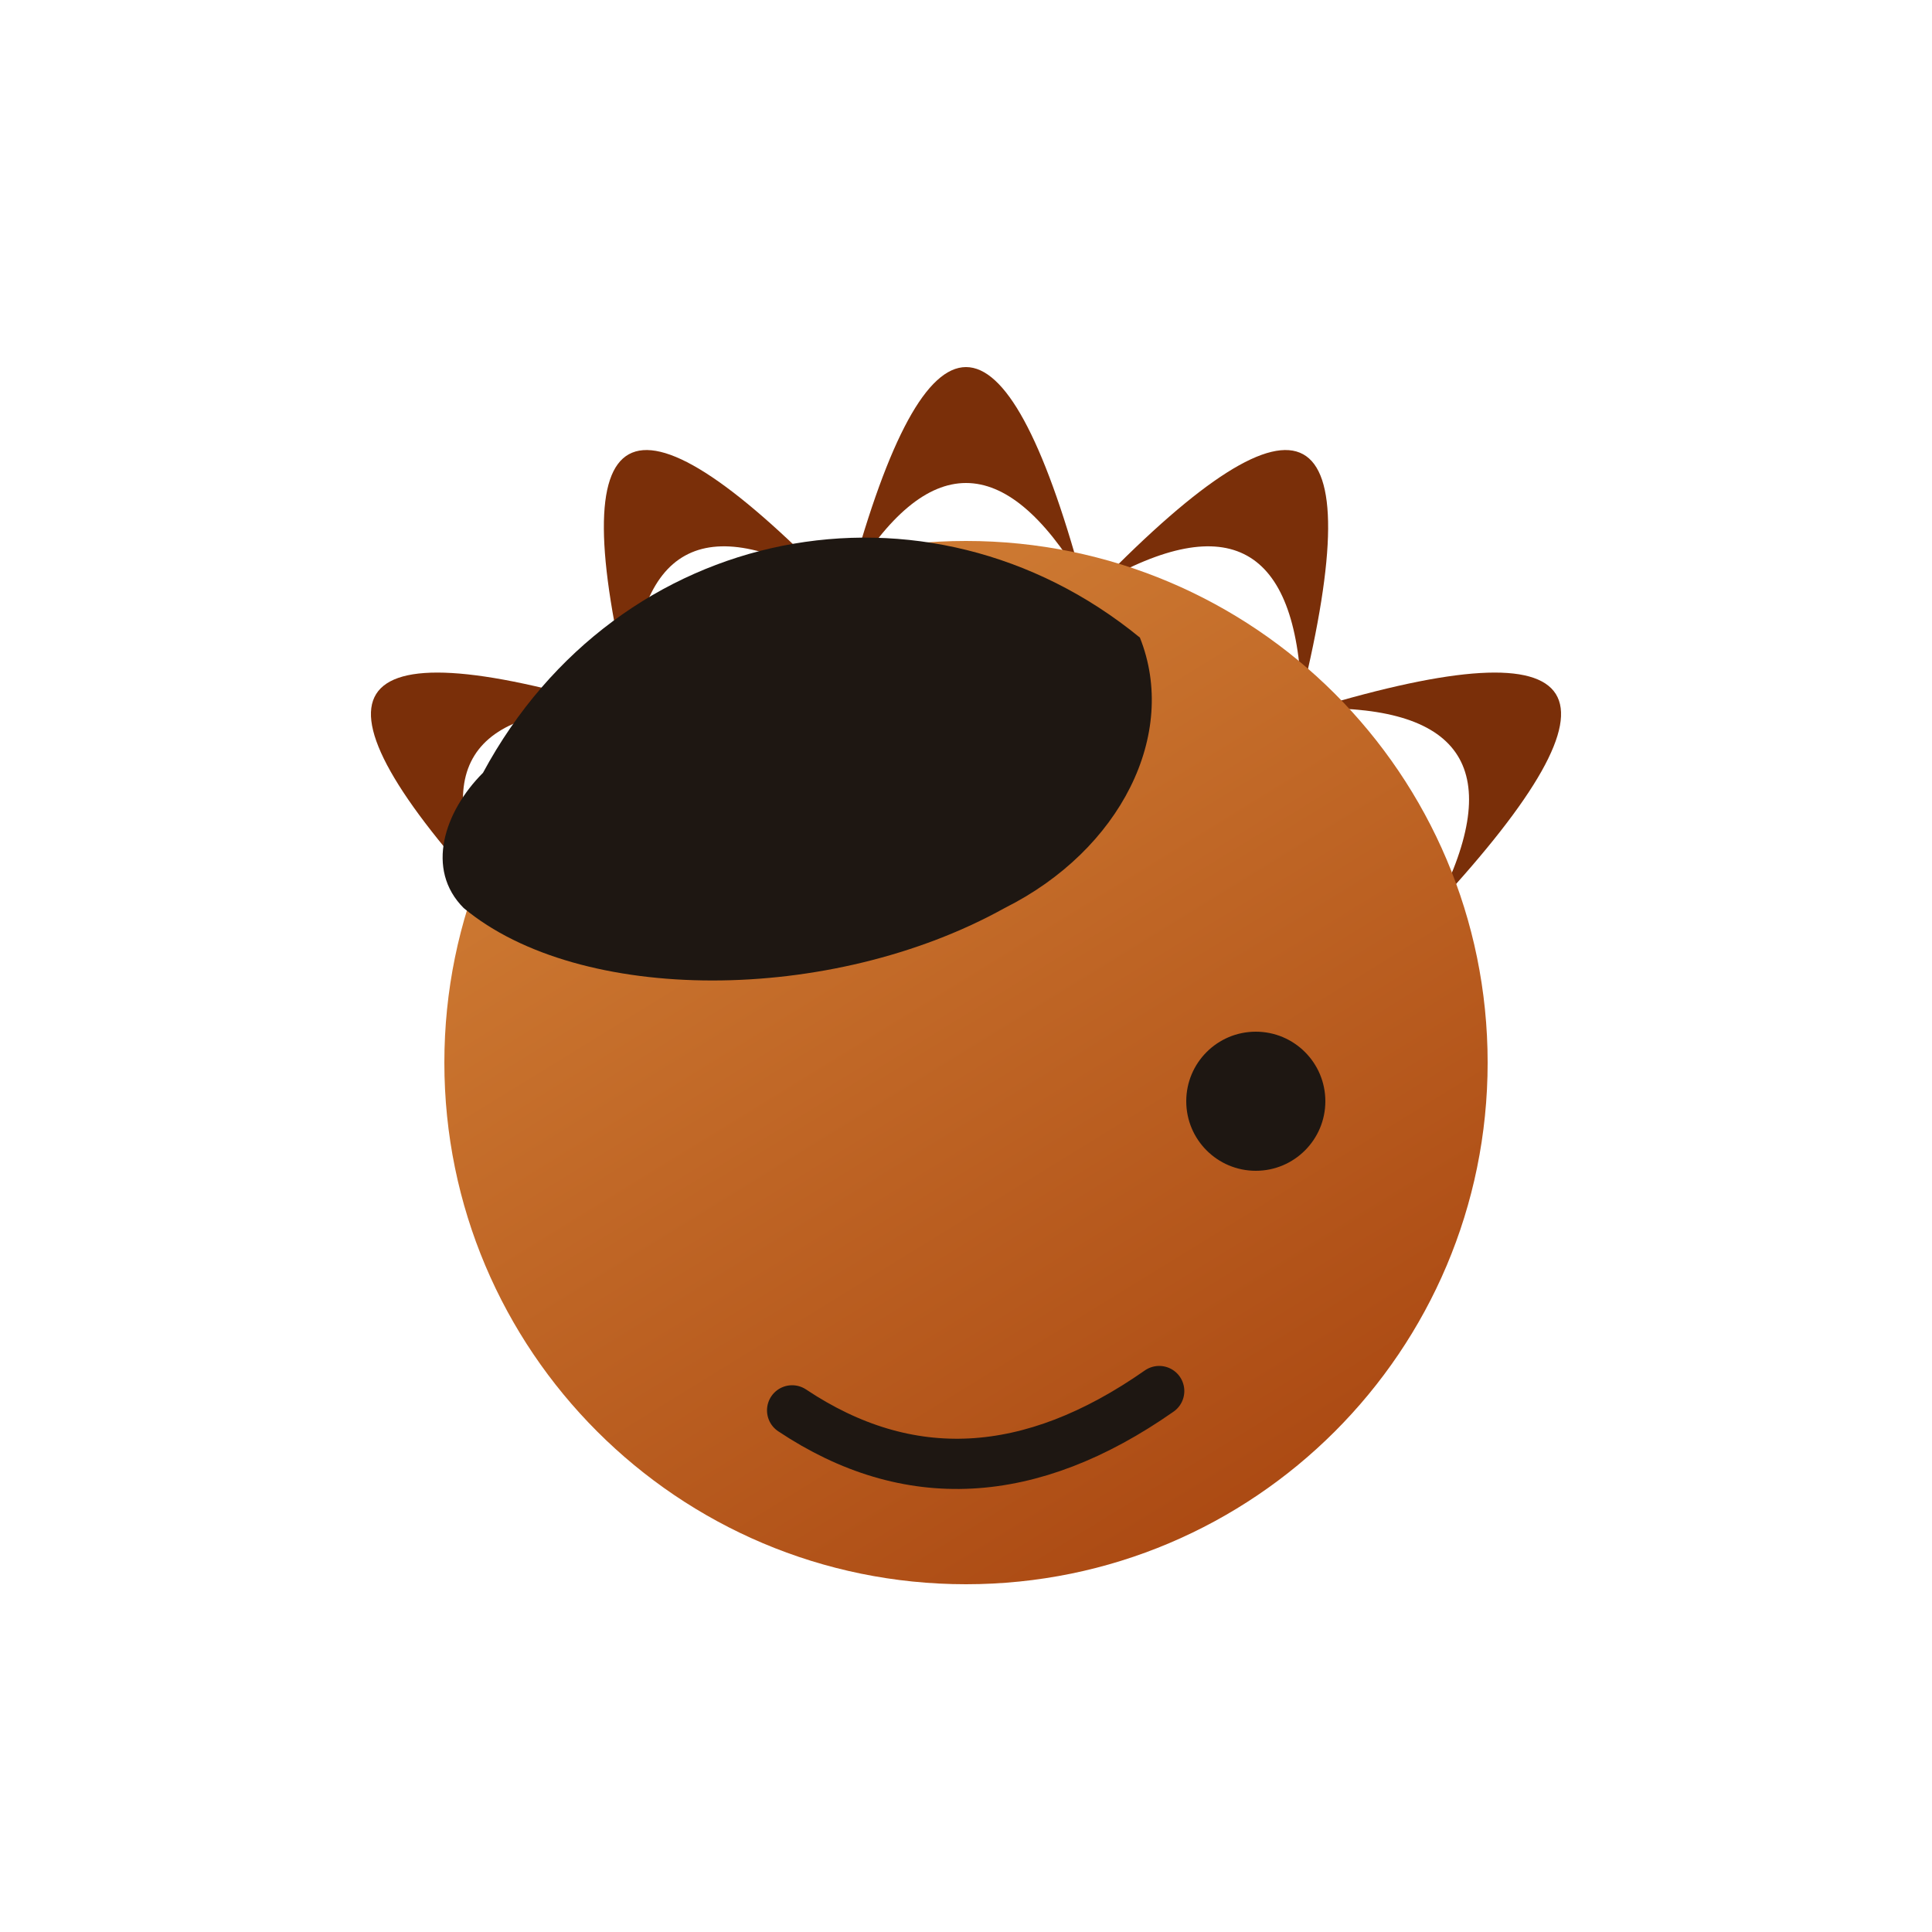
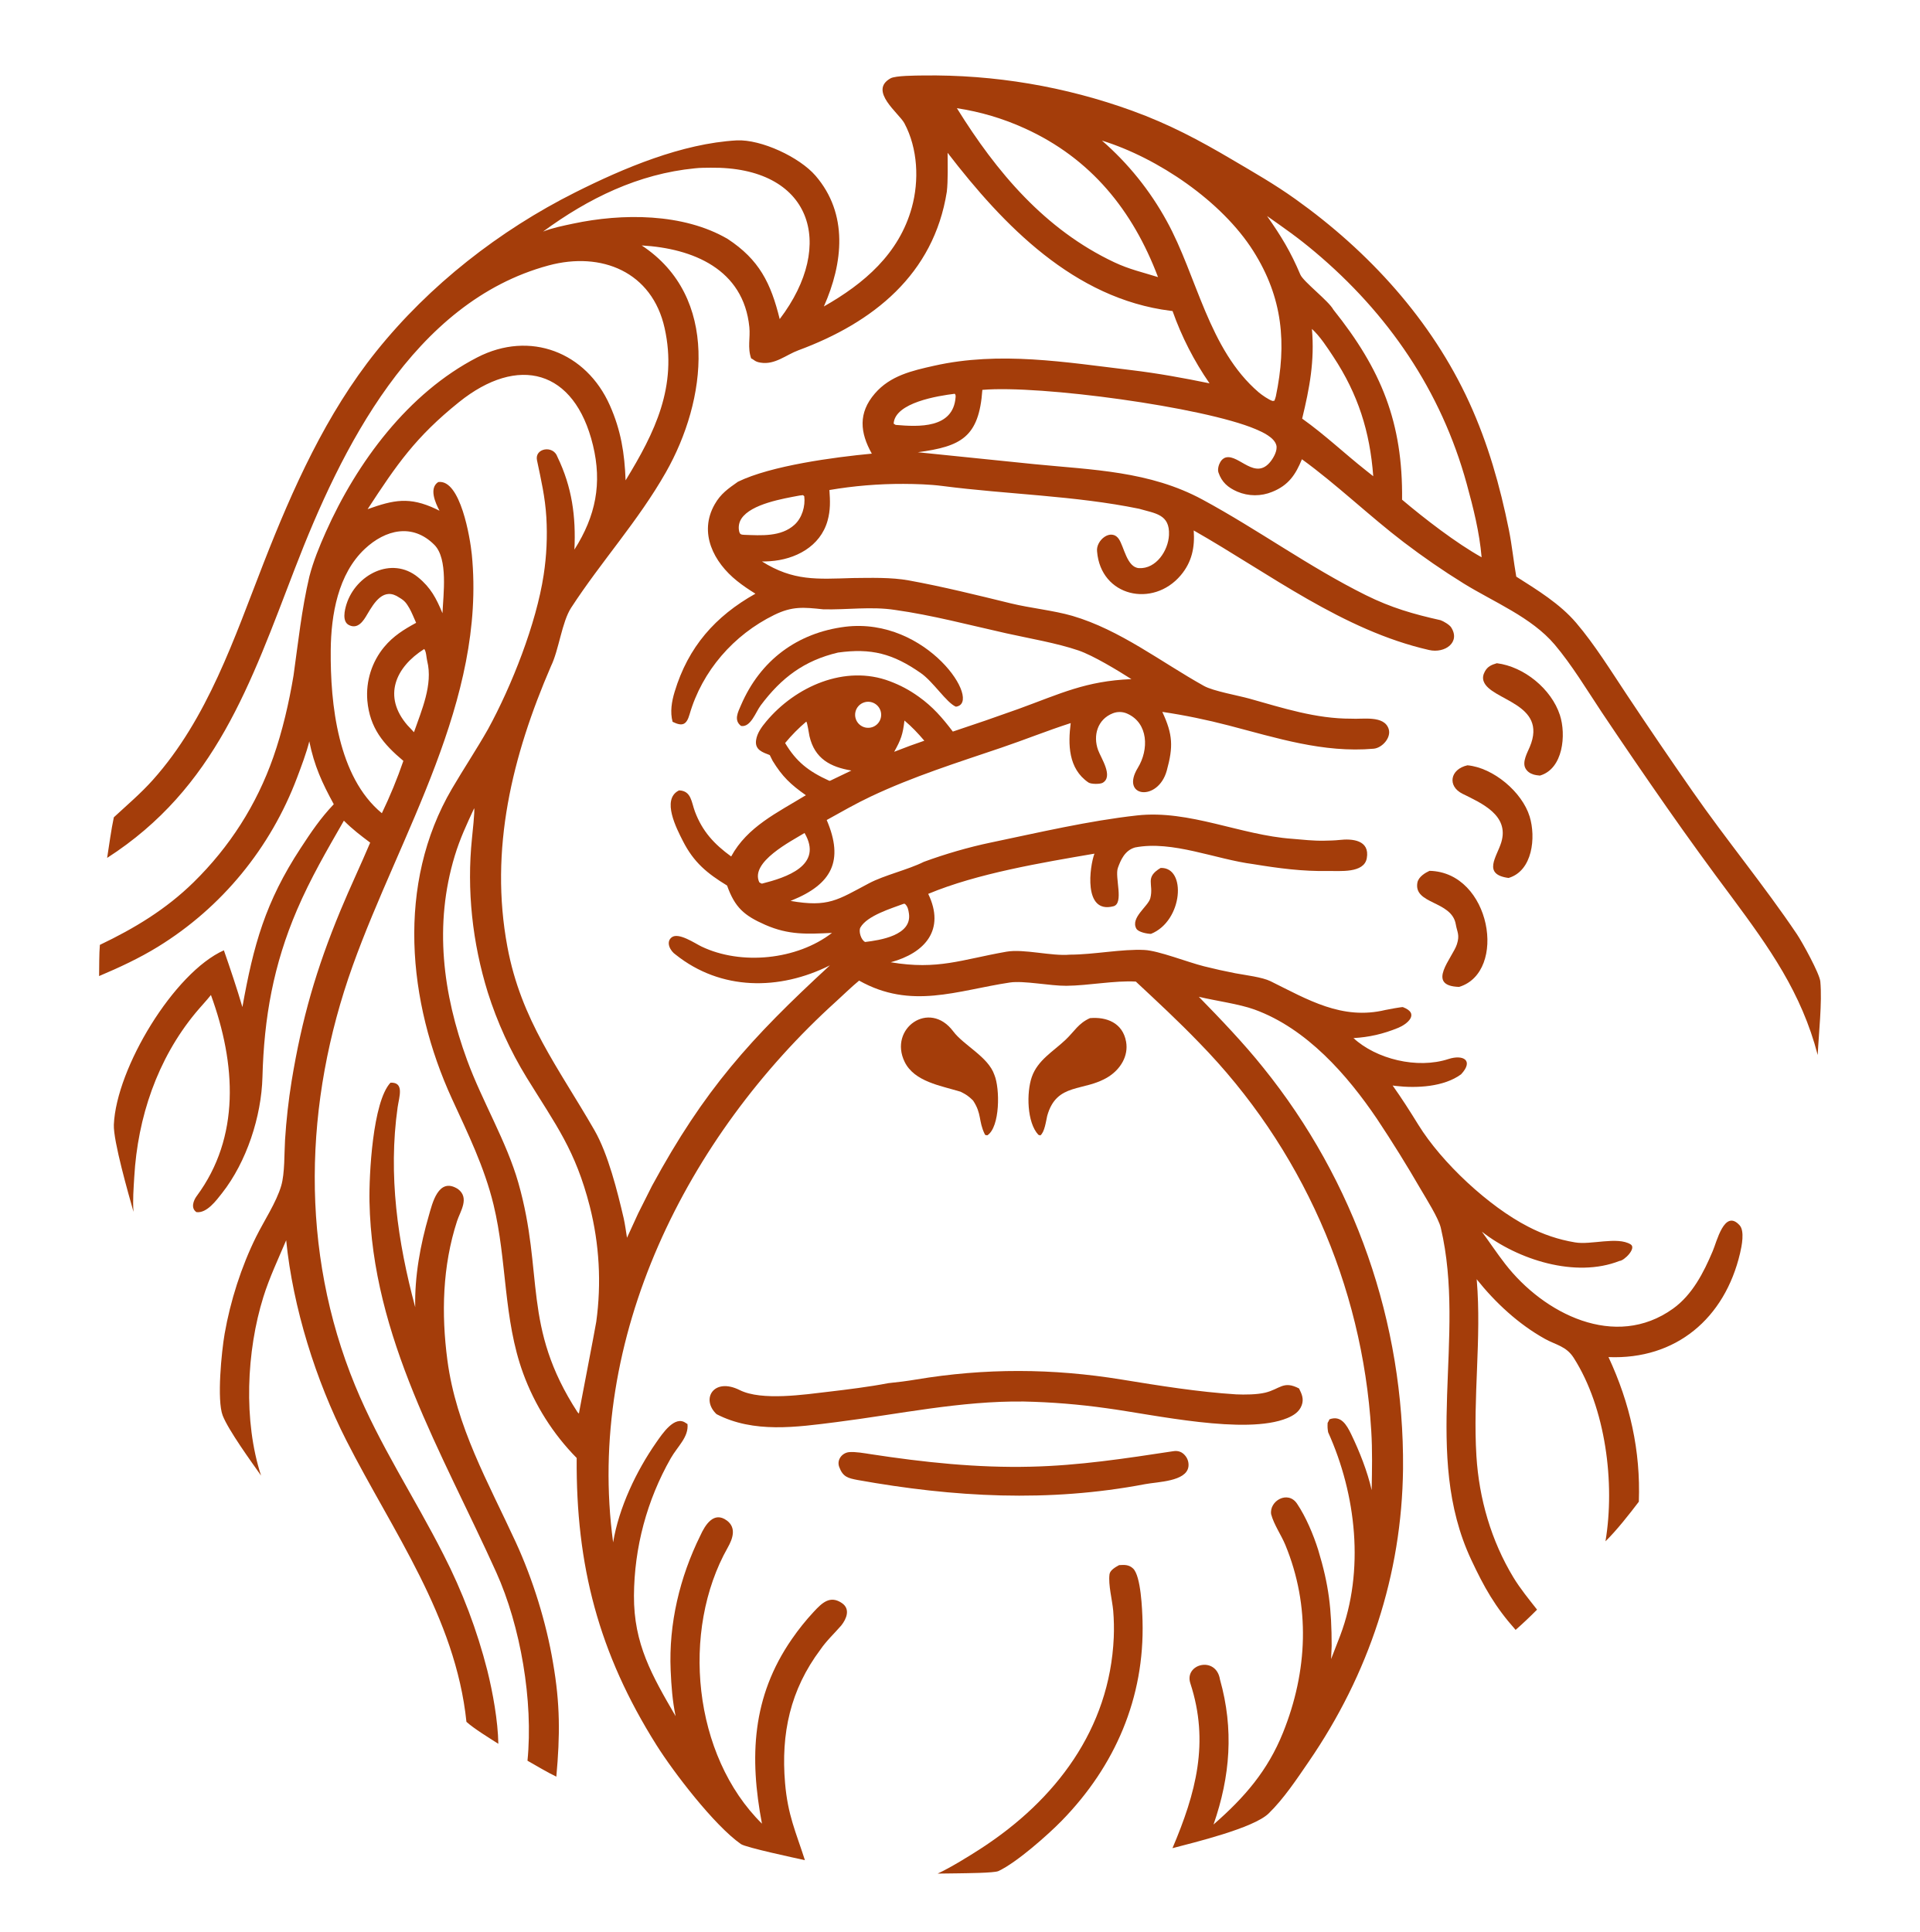
- <svg xmlns="http://www.w3.org/2000/svg" viewBox="0 0 100 100">
-   <defs>
-     <linearGradient id="faceGrad" x1="30" y1="20" x2="70" y2="85" gradientUnits="userSpaceOnUse">
-       <stop offset="0" stop-color="#D98A3D" />
-       <stop offset="1" stop-color="#A6420E" />
-     </linearGradient>
-     <g id="tuft">
-       <path d="M44,30 Q50,8 56,30 Q50,20 44,30 Z" />
-     </g>
-   </defs>
-   <g fill="#7A2F09">
-     <use href="#tuft" transform="rotate(-58 50 55)" />
-     <use href="#tuft" transform="rotate(-29 50 55)" />
-     <use href="#tuft" transform="rotate(0 50 55)" />
-     <use href="#tuft" transform="rotate(29 50 55)" />
-     <use href="#tuft" transform="rotate(58 50 55)" />
-   </g>
-   <circle cx="50" cy="55" r="27" fill="url(#faceGrad)" />
-   <path d="M25,40 C32,27 48,24 59,33 C61,38 58,44 52,47 C43,52 30,52 24,47 C22,45 23,42 25,40 Z" fill="#1E1712" />
-   <circle cx="65" cy="57" r="3.6" fill="#1E1712" />
-   <path d="M41,73 Q50,79 60,72" fill="none" stroke="#1E1712" stroke-width="2.6" stroke-linecap="round" />
+ <svg xmlns="http://www.w3.org/2000/svg" width="1024" height="1031" viewBox="0 0 1024 1031">
+   <path fill="#A43D0A" d="M439.571 163.539C461.047 151.344 479.691 135.433 486.505 110.687C490.432 96.426 489.759 79.317 482.525 65.76C479.689 60.445 463.243 48.442 475.153 41.796C477.795 40.322 488.69 40.332 492.389 40.28C530.483 39.745 568.358 46.134 604.168 59.136C623.756 66.267 639.655 74.698 657.506 85.242C669.309 92.213 679.859 98.19 691.147 106.242C730.329 134.192 763.795 170.788 783.929 214.813C793.891 236.597 800.318 259.28 805.057 282.75C806.727 291.022 807.535 299.505 808.997 307.717C820.199 314.833 832.278 322.195 840.955 332.376C850.791 343.918 859.492 357.979 867.929 370.668C879.448 388.013 891.159 405.229 903.06 422.313C920.935 448.022 941.251 472.553 958.728 498.527C961.598 502.793 970.835 519.557 971.221 523.773C972.249 534.995 970.367 551.424 969.824 562.996C961.152 529.666 943.933 505.697 923.891 478.632C912.192 463.003 900.745 447.188 889.553 431.192C877.718 414.251 866.051 397.193 854.555 380.02C846.721 368.218 838.585 354.722 829.454 343.948C817.108 329.38 796.908 321.256 780.916 311.364C769.848 304.519 759.267 297.191 748.918 289.319C730.743 275.469 713.029 258.394 694.626 245.077C691.295 253.232 687.516 258.957 678.8 262.463C672.811 264.936 666.079 264.895 660.12 262.349C655.19 260.196 651.865 257.342 650.102 252.149C649.523 250.441 650.222 248.011 651.122 246.503C651.798 245.372 652.792 244.427 654.106 244.107C661.053 242.415 669.815 256.723 677.986 246.176C679.603 244.089 681.717 240.286 680.968 237.555C679.821 233.376 673.617 230.577 669.926 229.01C642.178 217.227 554.789 205.378 524.129 208.056C522.351 233.397 512.723 238.239 489.68 241.338L551.895 247.695C582.993 250.78 613.336 251.332 641.602 266.616C671.278 282.662 698.502 302.599 728.708 317.589C742.312 324.34 754.053 327.707 768.633 330.968C770.216 331.534 773.326 333.378 774.208 334.731C779.397 342.696 770.974 348.815 762.468 346.875C716.42 336.372 677.373 306.127 636.902 283.072C637.546 292.085 635.927 299.947 629.981 306.996C615.193 324.527 587.296 318.412 585.336 294.272C584.606 288.354 592.797 281.654 596.944 287.645C599.729 291.669 601.237 302.859 607.764 303.183C616.862 303.636 623.306 293.824 623.7 285.542C624.232 274.367 616.294 274.016 607.756 271.499C573.45 264.462 537.545 263.842 502.754 259.332C496.132 258.473 488.595 258.258 481.996 258.227C468.77 258.184 455.565 259.279 442.526 261.499C442.939 267.335 443.129 272.232 441.526 277.924C437.637 291.722 424.269 298.6 410.82 299.488C409.399 299.593 407.974 299.641 406.549 299.631C423.327 310.153 435.787 309.036 454.951 308.467C464.646 308.387 475.418 308.008 484.961 309.751C503.143 313.07 521.258 317.568 539.217 321.959C549.784 324.542 561.921 325.695 572.204 328.665C597.666 336.157 619.419 353.26 642.365 366.046C647.352 368.825 660.607 371.138 666.673 372.84C684.609 377.871 702.137 383.577 720.937 383.516C726.904 383.93 738.543 381.544 740.919 389.032C742.398 393.692 737.382 399.154 732.884 399.547C706.021 401.892 681.135 393.794 655.578 387.149C643.91 384.115 632.003 381.64 620.143 379.895C625.824 392.058 625.997 398.516 622.537 411.177C617.92 428.073 597.441 425.501 607.084 409.75C613.061 399.988 612.704 385.933 601.537 380.88C599.074 379.737 596.249 379.655 593.723 380.653C585.544 383.864 583.076 392.552 585.876 400.269C587.436 404.571 594.204 414.425 588.281 417.758C586.92 418.51 582.144 418.542 580.71 417.562C569.873 410.154 569.832 397.043 571.269 385.871C558.857 389.863 546.557 394.83 534.185 399.025C510.617 407.015 487.239 414.365 464.672 425.023C456.634 428.82 448.862 433.271 441.085 437.599C450.408 459.42 443.77 471.849 422.44 480.496L421.77 480.764C442.026 484.286 446.831 480.268 463.673 471.346C471.796 467.043 484.452 464.139 492.938 459.905C504.109 455.788 516.829 452.084 528.487 449.65C553.964 444.331 581.002 437.971 606.756 435.14C634.609 432.078 661.882 445.697 689.496 447.624C695.057 448.086 700.761 448.747 706.344 448.632C708.67 448.584 712.187 448.53 714.537 448.252C721.52 447.428 730.956 448.288 729.242 457.97C727.786 466.19 714.663 464.681 708.663 464.797C695.074 465.078 682.049 463.335 668.713 461.147C648.526 458.553 625.506 448.377 605.608 452.239C600.028 453.807 597.874 459.178 596.446 463.11C594.649 468.057 599.843 482.123 594.041 483.629C577.796 487.845 581.41 462.203 583.935 455.548C555.823 460.364 521.376 466.084 495.246 477.01C504.474 496.169 493.533 508.558 475.251 513.505C500.45 517.75 512.981 512.074 536.966 507.871C546.267 506.242 561.019 510.352 570.829 509.447C583.741 509.427 598.518 506.357 610.588 506.945C618.162 507.315 633.611 513.471 642.464 515.678C647.996 517.068 653.565 518.305 659.165 519.387C664.455 520.371 673.464 521.446 677.856 523.608C697.664 533.386 716.019 544.548 739.196 538.958C740.254 538.703 748.067 537.276 748.516 537.446C757.781 540.965 750.608 546.607 746.103 548.459C737.97 551.803 730.477 553.488 722.143 553.974C734.242 565.143 756.099 570.602 772.767 565.158C780.614 562.596 786.516 565.832 779.529 573.316C770.345 580.051 755.85 580.795 744.682 579.504C744.13 579.442 743.58 579.368 743.032 579.28C747.905 586.12 752.344 593.109 756.756 600.252C769.26 620.496 794.312 643.814 815.311 654.588C823.147 658.7 831.589 661.536 840.318 662.989C848.824 664.479 862.844 659.722 869.974 664.024C873.366 666.072 866.475 672.852 864.095 672.879C840.645 682.17 809.768 672.257 790.635 657.259C794.819 662.994 798.594 668.694 803.008 674.401C823.641 701.076 861.754 720.513 892.625 698.355C902.941 690.95 908.966 679.118 913.788 667.701C915.926 662.881 920 644.882 928.151 653.856C930.953 656.941 929.279 665.018 928.402 668.754C920.225 703.618 894.135 725.657 858.204 724.204C869.679 748.864 875.368 774.097 874.389 801.37C869.355 808.006 862.502 816.735 856.59 822.508C861.76 791.499 856.749 751.409 839.636 724.601C835.631 718.329 830.174 717.763 824.275 714.476C810.16 706.609 797.854 695.182 787.838 682.629C787.867 682.816 787.896 683.003 787.925 683.189C790.518 714.417 785.795 745.706 787.728 776.966C789.14 799.797 795.615 822.196 807.484 841.81C811.052 847.698 815.802 853.519 820.087 858.973C816.397 862.705 812.582 866.31 808.648 869.783C797.63 857.389 791.838 847.015 784.961 832.345C758.499 775.897 782.493 713.832 768.737 655.249C767.507 650.011 760.941 639.658 758.022 634.655C750.63 621.884 742.842 609.346 734.668 597.061C718.857 573.702 697.233 548.873 669.334 538.733C661.085 535.735 648.651 534.105 639.617 531.926C650.97 543.529 663.819 556.978 673.913 569.641C722.851 630.238 749.242 705.94 748.582 783.826C747.947 840.453 730.295 893.369 698.393 939.917C692.005 949.238 684.977 959.856 676.874 967.743C668.782 975.619 636.962 983.258 625.565 986.267C638.008 956.933 645.415 929.865 635.1 898.287C631.696 887.864 648.9 883.46 650.921 896.302C658.365 922.695 656.423 947.915 647.467 973.639C664.139 959.095 676.414 944.82 684.546 924.599C697.716 891.847 699.259 857.077 685.761 824.39C683.589 819.131 679.7 813.646 678.212 808.079C677.123 800.938 687.142 795.187 692.009 802.404C696.733 809.408 700.755 818.969 703.285 827.009C709.044 845.928 710.467 858.617 710.5 878.337L710.194 885.347L715.074 872.756C728.136 838.157 723.633 797.569 708.621 764.316C708.265 762.147 708.257 761.518 708.343 759.314C708.753 758.708 709 758.084 709.319 757.413C715.476 755.151 718.435 760.241 720.928 765.395C725.3 774.432 729.634 785.356 731.839 795.199C732.033 784.413 732.282 774.14 731.611 763.352C726.87 685.602 694.291 612.159 639.834 556.462C628.784 544.992 617.651 534.675 606.016 523.816C594.769 523.16 580.846 525.956 568.977 526.065C560.332 526.145 546.181 523.199 538.799 524.312C510.53 528.573 486.152 538.901 458.379 523.295C454.169 526.746 450.138 530.765 446.087 534.431C366.436 606.511 312.335 713.871 327.128 823.075C330.203 804.538 339.491 785.003 350.148 769.742C353.329 765.187 360.026 755.022 365.911 759.39C366.209 759.573 366.508 759.756 366.806 759.939C367.507 766.866 361.538 771.804 357.883 778.188C345.159 800.543 338.396 825.795 338.243 851.517C338.114 877.278 347.822 894.045 360.473 915.83C358.764 907.705 358.18 899.602 357.822 891.331C356.747 866.493 362.674 841.671 373.653 819.446C376.22 813.784 380.862 806.266 387.801 811.414C393.003 815.274 390.962 821.114 388.28 825.853C363.19 870.173 369.669 936.829 406.534 973.187C399.797 937.701 401.149 905.503 422.482 874.691C426.132 869.419 429.859 864.755 434.151 860.14C438.563 855.395 442.882 851.108 449.26 855.522C453.796 858.662 451.674 863.861 448.883 867.388C445.233 871.614 440.893 875.622 437.717 880.301C421.639 901.761 416.615 925.075 418.863 951.505C420.318 968.605 424.543 977.4 429.456 992.674C424.466 991.561 397.925 985.917 395.311 984.083C381.042 974.068 359.385 945.759 350.254 931.243C319.369 882.141 307.254 835.375 307.685 778.051C295.046 765.201 285.306 749.793 279.121 732.864C268.486 703.731 270.568 672.722 263.329 642.897C258.446 622.78 249.656 604.942 241.15 586.388C217.413 534.612 211.399 471.681 241.119 420.927C247.353 410.28 254.321 399.811 260.408 389.06C273.038 365.969 286.13 332.761 290.063 306.827C291.623 296.645 292.104 286.326 291.499 276.043C290.845 265.187 288.701 256.093 286.501 245.576C285.16 239.168 295.209 237.349 297.412 243.808C305.218 259.971 307.311 275.605 306.476 293.287C317.9 275.293 321.287 257.909 316.373 237.602C306.562 197.054 276.397 189.265 244.886 214.602C221.759 233.198 211.743 247.807 196.138 271.716C210.052 266.765 218.376 264.932 232.569 271.601C233.216 271.906 233.857 272.224 234.491 272.554C232.261 268.304 228.791 260.529 233.806 257.245C245.696 255.521 250.889 287.354 251.73 295.873C259.405 373.676 213.467 444.818 188.17 515.402C162.083 588.189 159.845 667.379 189.489 739.44C202.551 771.193 221.199 799.147 236.626 829.604C246.708 849.26 254.549 869.988 260 891.396C262.943 903.24 265.673 918.304 265.886 930.572C261.173 927.552 252.816 922.453 248.862 918.838C243.049 862.798 209.506 817.306 184.82 768.753C168.516 736.687 156.283 697.802 152.689 661.854C148.482 671.787 143.749 681.784 140.528 692.079C131.472 721.025 129.815 758.464 139.284 787.433C134.048 780.037 121.791 763.094 118.811 755.371C115.639 747.148 118.204 721.223 119.846 711.789C122.883 694.347 128.753 675.93 136.644 660.016C140.858 651.515 147.431 641.666 150.044 632.764C151.995 626.114 151.637 615.466 152.086 608.223C152.749 597.734 153.918 587.284 155.589 576.909C161.071 543.556 168.707 517.138 181.66 485.865C186.753 473.568 192.433 461.705 197.51 449.662C192.41 445.839 188.03 442.517 183.479 437.944C174.262 454.015 165.708 468.683 158.499 485.478C145.889 514.861 140.869 542.998 140.03 574.741C139.472 595.869 131.566 620.013 118.523 636.64C115.405 640.603 110.341 647.549 104.816 646.845C101.707 644.781 103.144 640.702 104.961 638.25C128.275 606.771 125.987 567.784 112.544 530.981C109.914 534.262 107.04 537.257 104.368 540.487C83.924 565.203 73.458 596.283 71.633 628.071C71.278 634.246 70.749 640.511 71.231 646.687C68.599 637.384 60.367 608.738 60.745 600.136C62.069 569.946 92.889 518.985 119.45 507.129C122.73 516.51 126.54 527.843 129.33 537.411C135.253 504.291 141.569 481.35 160.439 452.557C166.056 443.986 170.873 436.771 178.08 429.17C171.836 417.714 167.669 408.686 165.019 395.615C163.519 401.747 160.741 409.039 158.5 414.984C144.379 452.442 118.364 484.273 84.241 505.25C74.295 511.364 63.644 516.322 52.868 520.872C52.95 515.796 52.872 509.174 53.287 504.226C71.781 495.401 88.566 485.257 103.254 470.853C122.529 451.95 136.884 429.529 145.822 404.051C150.659 390.261 154.202 374.973 156.608 360.507C159.091 342.836 160.936 325.177 165.064 307.634C167.152 299.537 170.43 291.546 173.835 283.913C190.458 246.644 217.798 209.727 254.608 190.735C282.794 176.192 312.799 187.941 325.382 216.308C331.299 229.649 333.245 241.815 333.783 256.339C349.482 230.659 361.504 206.218 354.616 175.136C347.938 145.004 320.866 134.047 292.676 141.657C220.48 161.146 181.95 239.477 157.317 303.429C133.622 364.945 114.996 420.605 57.163 457.818C58.224 451.128 59.336 442.64 60.738 436.147C67.748 429.654 75.122 423.402 81.536 416.226C110.863 383.417 125.012 340.464 140.728 300.251C156.196 260.674 174.03 220.833 200.748 187.512C229.103 152.149 266.43 122.982 306.848 102.693C332.879 89.626 363.83 76.579 393.071 74.915C406.132 74.298 426.575 83.856 435.126 93.773C452.701 114.155 449.839 140.387 439.571 163.539ZM332.778 650.166C333.503 653.499 334.001 657.13 334.529 660.521L340.523 647.45L347.842 632.88C375.78 581.373 400.44 554.187 442.8 515.149C415.898 528.652 384.671 528.746 360.474 509.423C357.719 507.588 355.02 502.835 358.362 500.209C361.99 497.357 370.839 503.457 374.219 505.08C395.449 515.277 425.259 512.24 443.891 497.842C430.554 498.453 420.866 499.039 408.318 493.543C397.014 488.591 392.065 484.237 387.927 472.567C377.249 466.05 370.138 460.183 364.375 448.839C360.984 442.163 352.892 426.698 362.056 421.909L362.38 421.781C368.883 422.065 368.877 428.044 370.777 433.092C374.767 443.695 381.071 450.486 390.11 457.054C398.728 441.179 414.652 433.714 429.961 424.362C421.89 418.68 417.379 414.426 412.248 406.035L410.706 402.943C407.009 401.498 402.64 400.226 403.4 394.998C403.917 391.238 406.418 387.877 408.775 385.051C424.355 366.369 450.839 354.505 474.711 363.528C480.463 365.702 485.053 368.138 490.107 371.736C497.688 377.132 502.784 383.037 508.377 390.405C520.101 386.524 531.776 382.495 543.399 378.319C565.876 370.135 579.26 363.415 603.659 362.408C596.403 357.785 583.303 349.816 575.426 347.119C563.9 343.173 549.077 340.676 536.885 337.955C517.428 333.611 497.23 328.238 477.521 325.48C464.912 323.531 451.78 325.478 439.261 325.161C428.742 324.05 422.751 323.42 413.075 328.16C391.453 338.752 374.642 358.012 367.919 381.209C366.301 386.793 364.133 387.805 358.858 385.186C357.43 379.955 358.391 374.33 359.94 369.198C367.182 345.2 381.654 328.829 403.049 316.824C399.475 314.587 396.445 312.577 393.23 310.004C380.849 300.096 372.612 284.407 381.32 269.126C384.56 263.441 388.489 260.763 393.725 257.082C411.284 248.489 445.149 243.964 465.15 242.086C458.853 230.888 457.792 220.409 466.748 210.027C474.971 200.446 486.6 197.823 498.389 195.179C533.495 187.304 568.504 193.313 603.632 197.515C617.744 199.203 631.486 201.718 645.334 204.561C637.078 192.633 630.444 179.66 625.606 165.984C625.217 165.946 624.829 165.902 624.441 165.853C573.053 159.328 535.437 120.355 505.586 81.541C505.617 87.584 505.852 96.539 505.165 102.338C498.196 146.372 465.997 172.138 425.893 186.964C419.426 189.355 413.447 194.776 405.852 193.53C402.68 193.097 402.229 191.801 400.783 191.278C398.727 185.465 400.391 180.364 399.809 174.553C396.709 143.606 369.662 132.54 342.371 130.98C384.091 158.45 377.138 213.586 355.267 252.054C340.437 278.139 320.969 299.364 304.74 324.302C299.77 331.939 298.209 346.819 293.991 355.442C273.31 403.314 260.999 453.226 270.712 505.257C278.051 544.57 297.851 569.548 317.155 603.12C324.486 615.871 329.428 635.825 332.778 650.166ZM732.682 254.134C730.931 230.378 724.604 210.381 711.397 190.363C708.151 185.442 704.326 179.5 699.968 175.518C701.453 192.621 698.721 207.026 694.758 223.392C707.274 232.341 717.017 241.738 728.88 251.12L732.682 254.134ZM217.385 387.02C218.517 388.229 219.782 389.52 220.87 390.747C224.961 379.008 231.064 365.274 227.935 352.77C227.479 350.947 227.469 347.731 226.341 346.337C211.027 356.029 204.063 371.585 217.385 387.02ZM397.09 285.413C406.095 285.716 416.687 286.586 423.896 280.039C427.916 276.388 429.773 270.124 429.103 264.807L428.432 264.226L426.643 264.43C417.709 266.109 400.844 268.902 395.61 276.716C394.296 278.711 393.847 281.154 394.364 283.487C394.755 285.212 395.378 285.311 397.09 285.413ZM406.543 471.547C419.44 468.288 439.405 461.877 429.258 444.52C422.311 448.811 400.012 460.007 405.118 470.836C405.585 471.107 406.079 471.482 406.543 471.547ZM482.169 482.294C475.763 484.716 462.702 488.569 459.073 494.934C457.98 496.851 459.34 501.598 461.589 502.685C469.434 501.737 486.68 499.203 484.955 487.479C484.665 485.511 484.336 483.653 482.767 482.316L482.169 482.294ZM509.375 210.136C500.618 211.22 477.465 214.796 476.8 226.064C477.076 226.251 477.604 226.643 477.883 226.749C490.091 227.797 508.618 228.788 509.852 211.923C509.905 211.198 509.887 210.598 509.375 210.136ZM213.059 318.907C204.716 313.146 199.725 321.433 195.916 327.865C193.882 331.417 190.89 335.977 186.139 333.541C182.427 331.638 183.889 325.536 184.861 322.44C189.779 306.776 208.869 296.497 223.001 308.016C229.86 313.606 232.787 319.327 236.08 327.24C236.542 317.022 239.1 298.275 231.82 290.822C220.091 278.99 205.591 282.664 194.652 292.905C180.334 306.311 176.636 328.071 176.459 346.91C176.19 375.666 180.252 414.626 203.738 433.965C208.106 424.89 211.939 415.567 215.217 406.044C204.475 397.004 197.301 388.509 195.983 373.834C195.139 363.47 198.386 353.188 205.029 345.188C209.913 339.369 215.455 335.94 222.016 332.364C221.128 330.354 219.466 326.337 218.447 324.615C216.792 321.779 215.892 320.56 213.059 318.907ZM418.89 396.514C424.861 406.529 431.376 411.6 442.33 416.604C442.489 416.633 442.647 416.662 442.806 416.691L454.25 411.193C443.001 409.31 434.656 404.829 431.886 392.846C431.535 391.324 430.792 385.653 430.19 385.073C426.09 388.542 422.308 392.371 418.89 396.514ZM416.009 170.279C446.464 130.212 432.925 88.82 379.109 89.499C376.437 89.533 373.447 89.509 370.818 89.817C340.554 92.777 313.956 105.817 289.752 123.579C294.784 121.587 300.442 120.48 305.742 119.35C331.973 113.755 364.482 113.662 388.194 127.481C405.139 138.581 411.303 151.158 416.009 170.279ZM748.068 266.657C759.867 276.638 776.904 289.815 790.506 297.387C789.35 283.951 786.091 271.077 782.555 258.196C768.931 208.564 740.659 167.263 701.406 134.292C692.298 126.641 685.736 122.112 676.021 115.279C683.638 126.106 688.615 134.312 693.769 146.506C695.379 150.315 708.922 160.594 711.398 165.229C736.991 197.211 748.522 225.507 748.068 266.657ZM477.087 401.188L485.687 397.912L493.166 395.277C489.615 391.127 486.754 388.073 482.565 384.503C481.705 391.925 480.706 394.7 477.087 401.188ZM461.284 374.761C458.859 375.453 456.999 377.402 456.423 379.857C455.846 382.311 456.644 384.885 458.507 386.583C460.37 388.282 463.007 388.839 465.397 388.038C468.98 386.839 470.949 382.998 469.831 379.389C468.713 375.78 464.917 373.725 461.284 374.761ZM510.549 57.741C531.62 91.722 557.448 122.493 594.511 139.962C602.619 143.784 609.601 145.286 617.851 147.871C604.396 112.301 582.084 84.535 546.738 68.494C535.23 63.254 523.051 59.635 510.549 57.741ZM587.928 75.015C601.903 87.165 613.607 101.701 622.495 117.946C638.655 147.194 644.758 186.424 671.598 209.387C673.153 210.718 677.028 213.415 679.004 213.979L679.959 213.826C680.308 212.871 680.494 212.414 680.736 211.428C686.57 183.302 684.473 158.908 668.658 133.912C651.912 107.445 617.907 84.319 587.928 75.015ZM253.008 431.281C249.02 439.869 245.417 447.532 242.637 456.687C231.495 493.388 236.249 530.305 249.209 565.707C257.253 587.682 270.293 609.17 276.567 631.221C290.416 679.897 278.343 707.665 308.128 753.602L308.876 754.356C308.743 754.582 317.674 708.486 318.138 705.304C320.95 684.764 319.774 663.874 314.676 643.778C306.944 613.631 296.709 600.537 280.964 574.995C272.246 560.755 265.292 545.507 260.255 529.588C252.035 503.041 248.968 474.963 251.816 447.366C252.077 444.838 253.376 432.817 253.008 431.281Z" />
+   <path fill="#A43D0A" d="M450.981 334.456C494.719 329.161 524.631 375.24 509.994 377.123C504.965 374.963 497.994 363.878 491.348 359.225C476.387 348.75 464.791 345.787 447.122 348.236C429.033 352.509 416.86 361.706 405.819 376.491C403.192 380.009 400.546 388.252 395.393 387.405C391.389 384.361 393.728 380.072 395.352 376.296C405.661 352.329 425.394 337.679 450.981 334.456Z" />
+   <path fill="#A43D0A" d="M581.522 543.32C590.345 542.533 599.032 545.802 600.821 555.939C602.163 563.542 597.816 570.566 591.359 574.634C578.366 582.819 563.758 577.395 558.724 595.495C558.062 598.437 557.305 604.237 555.06 605.908L554.029 605.594C547.874 599.066 547.619 583.019 550.511 574.724C553.667 565.672 562.009 561.083 568.564 554.835C573.344 550.278 575.267 546.174 581.522 543.32Z" />
+   <path fill="#A43D0A" d="M208.343 577.764C215.921 577.427 212.918 585.46 212.15 590.902C207.052 627.015 212.152 662.642 221.536 697.584C221.176 681.203 224.235 664.337 228.859 648.483C230.607 642.49 233.853 627.779 244.37 634.544C250.661 639.283 245.563 646.377 243.866 651.599C236.046 675.657 235.434 701.103 238.694 725.81C243.389 761.395 260.475 791.008 275.162 822.938C284.271 842.741 291.443 865.753 295.043 887.243C298.903 909.361 298.825 926.014 296.831 948.101C292.095 945.829 286.055 942.252 281.435 939.594C284.589 907.767 277.76 867.835 264.77 839.045C235.877 775.008 198.554 713.758 197.137 641.258C196.86 627.119 198.816 587.943 208.343 577.764Z" />
+   <path fill="#A43D0A" d="M474.046 738.104C478.766 737.644 484.102 736.95 488.709 736.18C525.616 730.013 561.532 730.171 598.466 736.191C618.322 739.428 639.421 742.837 659.547 744.094C664.051 744.303 670.687 744.239 675.054 743.184C682.958 741.274 684.731 736.575 693.099 740.952C694.617 744.002 695.755 746.565 694.5 749.965C693.206 753.472 690.109 755.397 686.804 756.764C664.63 765.929 615.554 754.87 590.315 751.482C575.689 749.417 560.953 748.225 546.185 747.913C512.536 747.503 479.466 754.698 446.26 758.896C424.919 761.593 402.186 764.936 382.303 754.66C373.784 746.604 380.793 734.857 394.673 741.816C406.39 747.691 429.489 744.16 442.442 742.647C451.681 741.568 464.265 740.003 473.62 738.17L474.046 738.104Z" />
+   <path fill="#A43D0A" d="M597.095 835.217C599.93 835.047 602.296 834.894 604.55 837.026C608.767 841.014 609.43 859.191 609.59 865.008C610.721 905.982 594.976 942.425 566.516 971.58C559.183 979.091 542.37 994.007 532.678 998.495C530.422 999.54 515.008 999.616 511.134 999.693C507.507 999.72 503.881 999.767 500.255 999.833C506.969 996.771 517.208 990.441 523.458 986.382C563.098 960.64 592.069 922.793 594.24 873.873C594.436 869.112 594.338 864.343 593.947 859.594C593.417 853.643 591.246 845.8 591.965 840.118C592.248 837.884 595.271 836.206 597.095 835.217Z" />
+   <path fill="#A43D0A" d="M625.839 774.449C628.573 773.98 630.752 774.756 632.471 776.935C633.774 778.565 634.351 780.657 634.07 782.724C632.921 790.638 617.65 790.733 611.001 792C559.465 801.822 508.857 798.997 457.502 789.778C452.492 788.806 449.711 788.202 447.738 782.784C446.338 778.942 449.358 775.259 453.052 774.921C456.352 774.618 461.259 775.506 464.542 776.009C492.746 780.335 521.35 783.397 549.92 782.691C575.563 782.123 600.542 778.301 625.839 774.449Z" />
+   <path fill="#A43D0A" d="M512.517 582.593C501.958 579.38 487.825 577.239 482.668 566.665C474.004 548.895 495.798 533.294 508.57 550.356C514.213 557.895 527.255 563.937 530.539 573.593C533.59 580.884 533.586 601.375 526.826 605.84C525.816 605.72 525.723 605.9 525.368 605.166C521.964 598.113 523.908 594.429 519.166 587.287C516.732 584.913 515.531 584.088 512.517 582.593Z" />
+   <path fill="#A43D0A" d="M782.958 408.394C796.678 409.663 812.108 422.602 816.136 435.746C819.521 446.792 817.772 464.72 804.886 468.518C790.696 466.625 798.653 457.24 800.997 449.502C805.368 435.079 790.527 428.637 780.283 423.578C772.163 419.567 773.584 410.5 782.958 408.394Z" />
+   <path fill="#A43D0A" d="M762.704 464.717C795.562 465.419 804.419 518.791 778.504 526.658C760.433 526.112 774.988 511.168 777.318 503.919C778.941 498.87 777.447 497.476 776.72 493.234C774.548 480.562 754.012 482.672 756.255 470.928C756.905 467.797 760.561 465.693 762.704 464.717Z" />
+   <path fill="#A43D0A" d="M798.631 353.925C813.113 355.719 827.747 367.67 832.273 381.585C835.683 392.068 834.044 410.302 821.606 413.89C820.437 413.778 819.226 413.632 818.1 413.282C816.289 412.719 814.736 411.644 813.854 409.938C812.098 406.537 814.902 401.671 816.206 398.567C826.005 375.233 795.301 373.892 791.598 363.601C790.929 361.744 791.325 360.018 792.236 358.341C793.715 355.619 795.778 354.777 798.631 353.925Z" />
+   <path fill="#A43D0A" d="M619.235 463.176C633.176 462.591 631.208 491.47 614.104 498.348C612.098 498.345 607.335 497.45 606.288 495.573C603.022 489.716 612.632 483.683 613.751 479.292C615.702 471.638 610.565 468.341 619.235 463.176Z" />
</svg>
